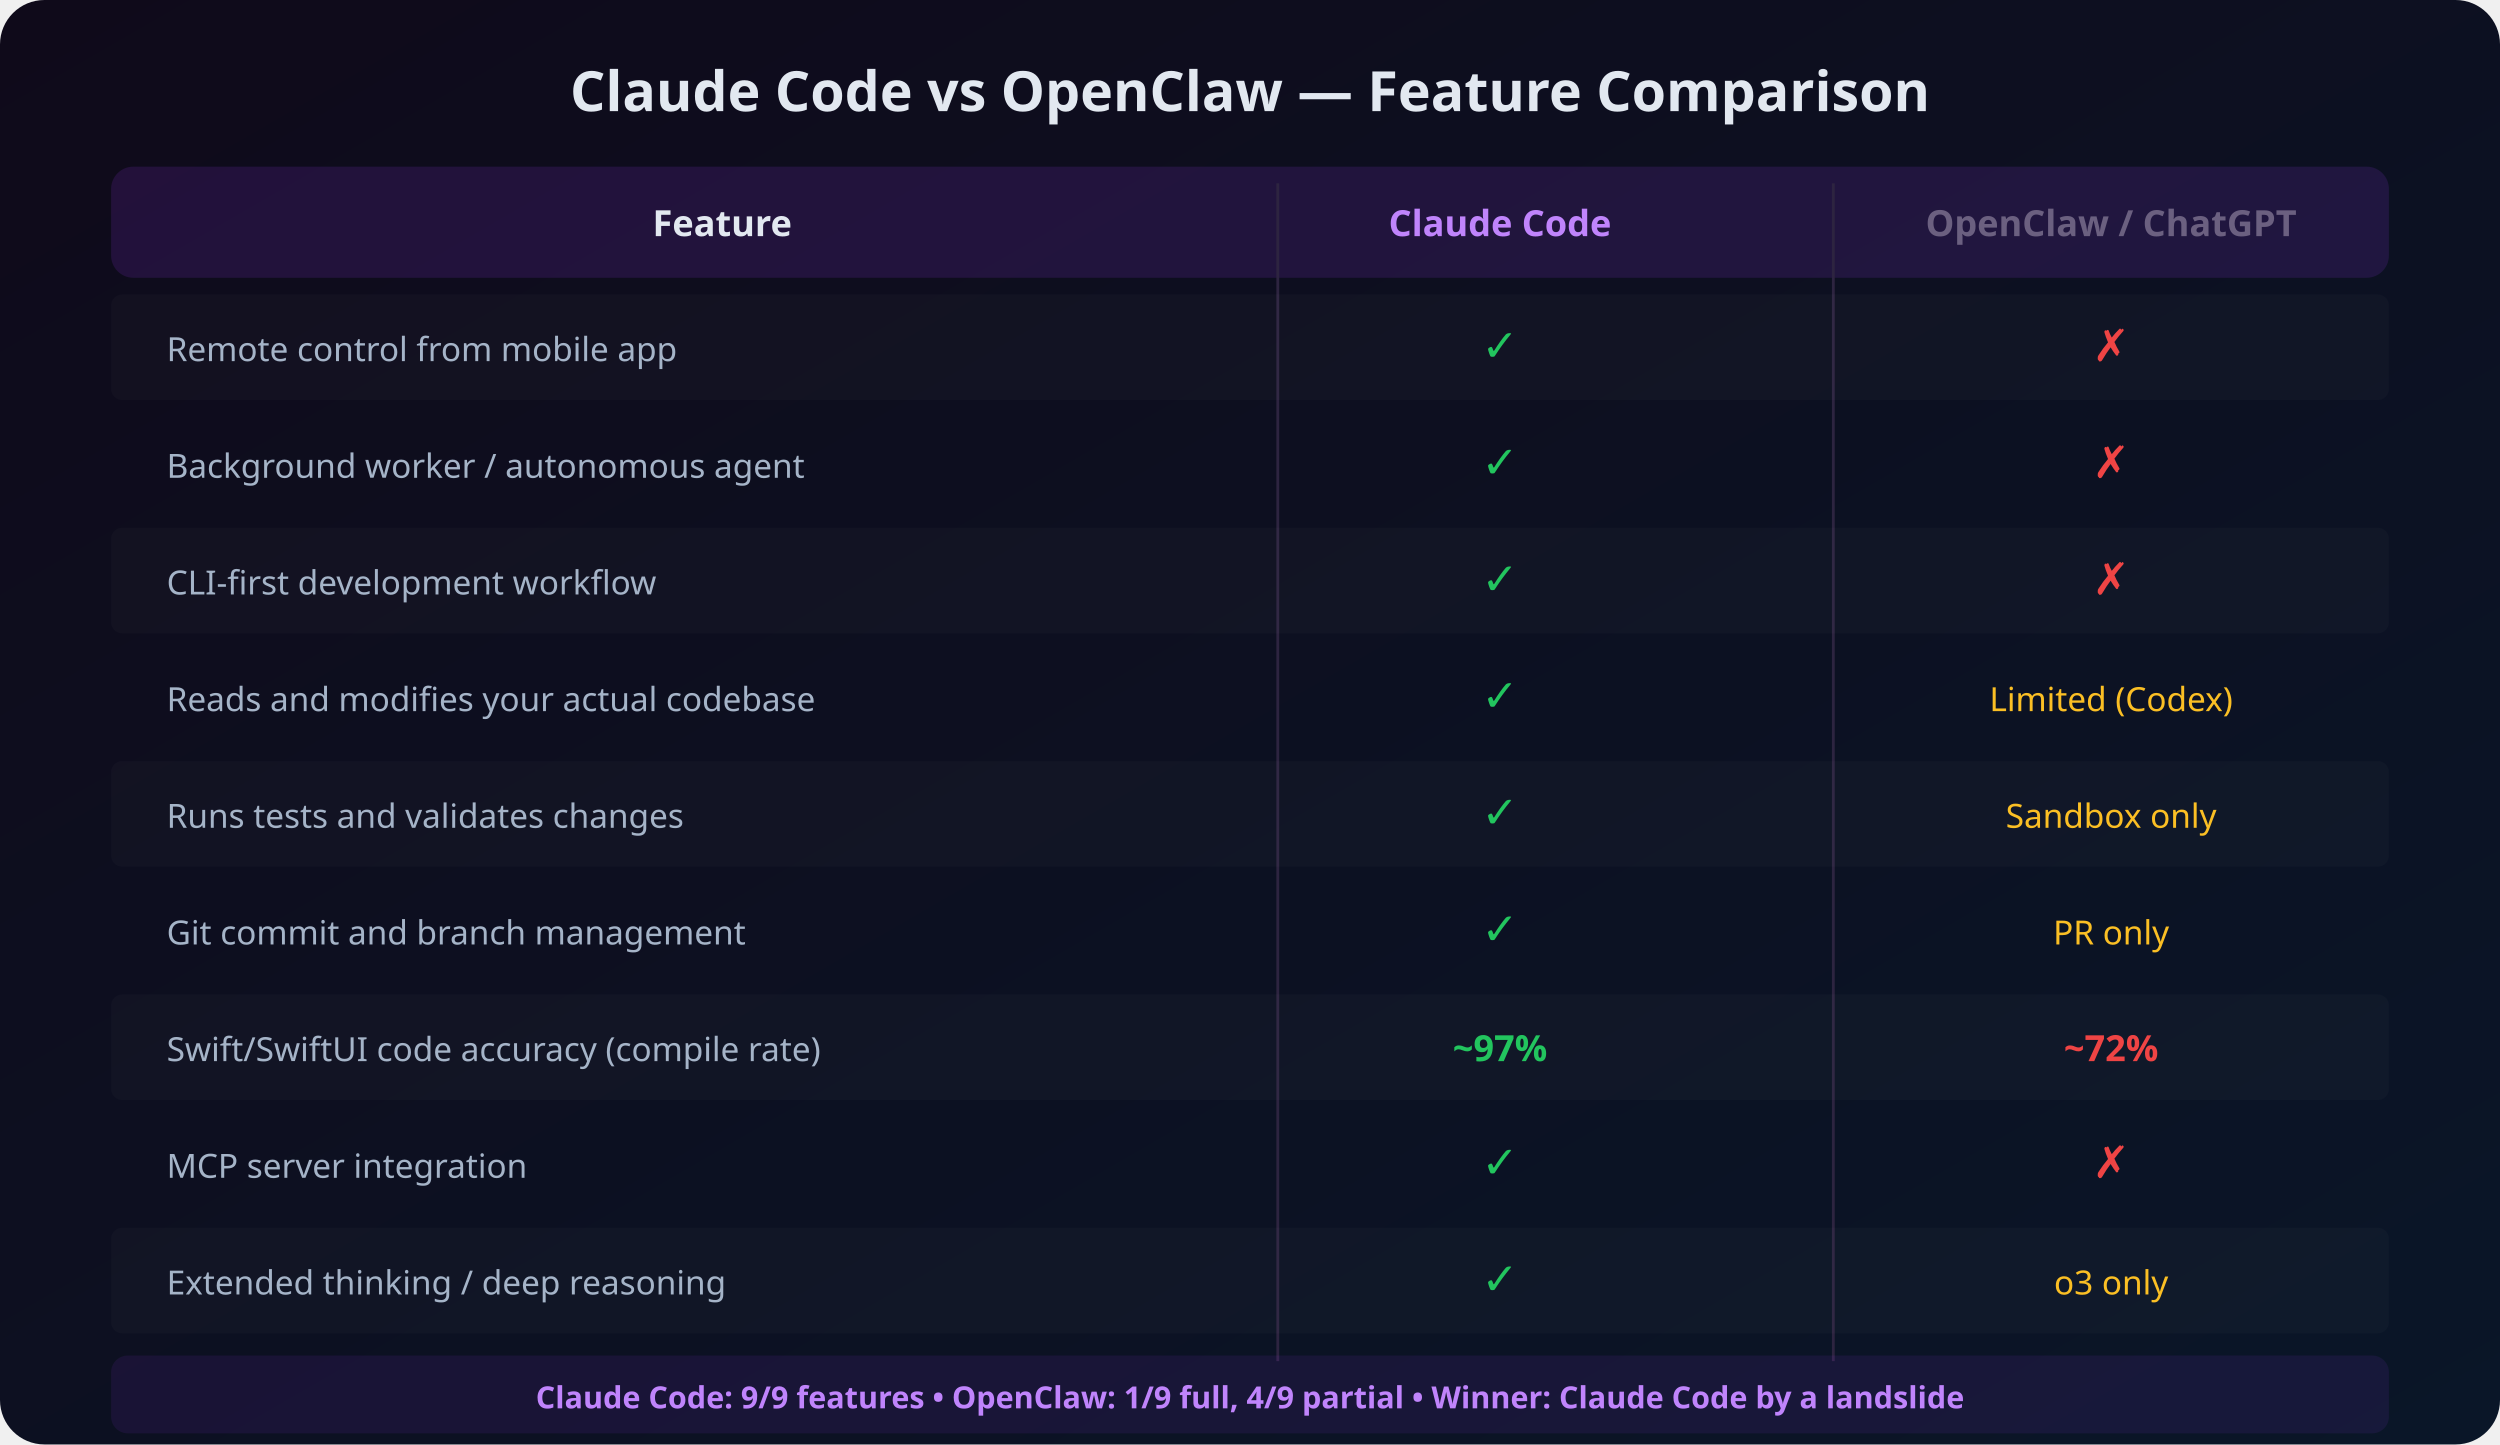
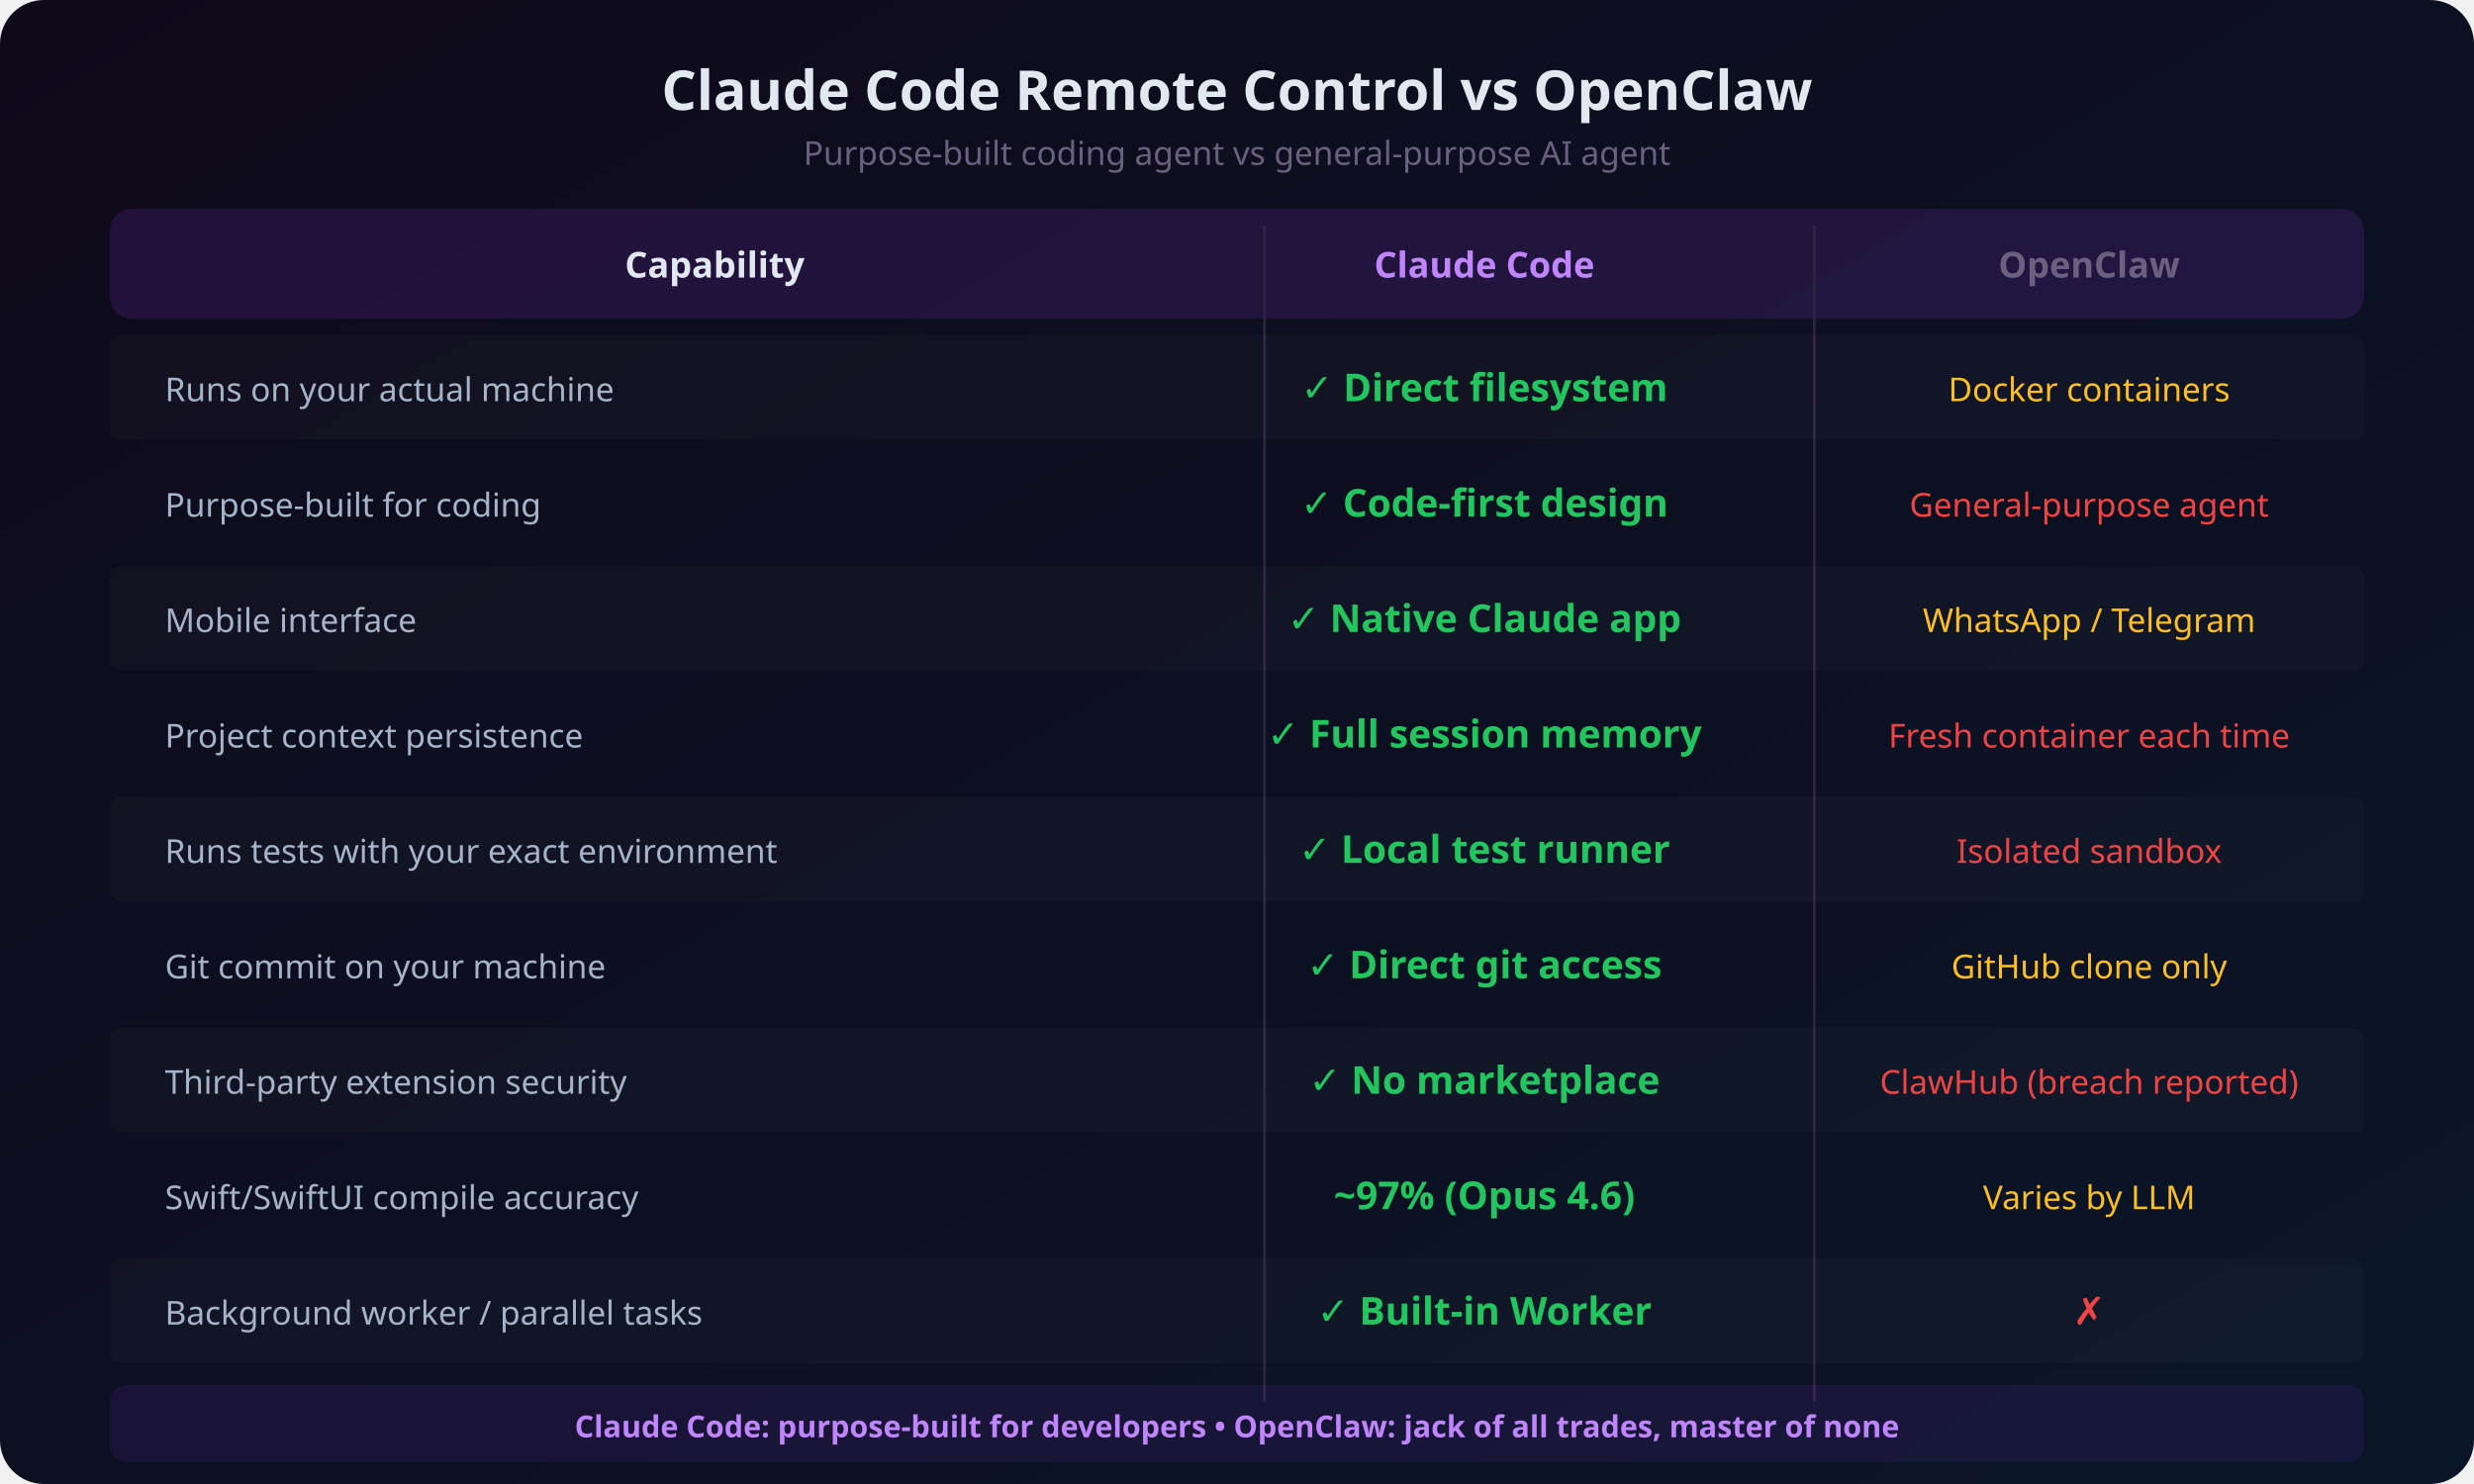
- <svg xmlns="http://www.w3.org/2000/svg" viewBox="0 0 900 520" width="900" height="520">
+ <svg xmlns="http://www.w3.org/2000/svg" viewBox="0 0 900 540" width="900" height="540">
  <defs>
    <linearGradient id="bgG" x1="0%" y1="0%" x2="100%" y2="100%">
      <stop offset="0%" style="stop-color:#0f0a1a" />
      <stop offset="100%" style="stop-color:#0a1628" />
    </linearGradient>
-     <filter id="gl">
-       <feGaussianBlur stdDeviation="1.5" result="b" />
-       <feMerge>
-         <feMergeNode in="b" />
-         <feMergeNode in="SourceGraphic" />
-       </feMerge>
-     </filter>
  </defs>
-   <rect width="900" height="520" fill="url(#bgG)" rx="16" />
-   <text x="450" y="40" text-anchor="middle" fill="#e2e8f0" font-family="system-ui" font-size="20" font-weight="800">Claude Code vs OpenClaw — Feature Comparison</text>
-   <rect x="40" y="60" width="820" height="40" rx="8" fill="#9333ea" opacity="0.15" />
-   <text x="260" y="85" text-anchor="middle" fill="#e2e8f0" font-family="system-ui" font-size="13" font-weight="700">Feature</text>
-   <text x="540" y="85" text-anchor="middle" fill="#c084fc" font-family="system-ui" font-size="13" font-weight="700">Claude Code</text>
-   <text x="760" y="85" text-anchor="middle" fill="#6b6080" font-family="system-ui" font-size="13" font-weight="700">OpenClaw / ChatGPT</text>
-   <line x1="460" y1="66" x2="460" y2="490" stroke="#2d2440" stroke-width="1" />
-   <line x1="660" y1="66" x2="660" y2="490" stroke="#2d2440" stroke-width="1" />
-   <rect x="40" y="106" width="820" height="38" rx="4" fill="#ffffff" opacity="0.02" />
-   <text x="60" y="130" fill="#a5b4c8" font-family="system-ui" font-size="12">Remote control from mobile app</text>
-   <text x="540" y="130" text-anchor="middle" fill="#22c55e" font-family="system-ui" font-size="16" font-weight="700">✓</text>
-   <text x="760" y="130" text-anchor="middle" fill="#ef4444" font-family="system-ui" font-size="16" font-weight="700">✗</text>
-   <rect x="40" y="148" width="820" height="38" rx="4" fill="transparent" />
-   <text x="60" y="172" fill="#a5b4c8" font-family="system-ui" font-size="12">Background worker / autonomous agent</text>
-   <text x="540" y="172" text-anchor="middle" fill="#22c55e" font-family="system-ui" font-size="16" font-weight="700">✓</text>
-   <text x="760" y="172" text-anchor="middle" fill="#ef4444" font-family="system-ui" font-size="16" font-weight="700">✗</text>
-   <rect x="40" y="190" width="820" height="38" rx="4" fill="#ffffff" opacity="0.02" />
-   <text x="60" y="214" fill="#a5b4c8" font-family="system-ui" font-size="12">CLI-first development workflow</text>
-   <text x="540" y="214" text-anchor="middle" fill="#22c55e" font-family="system-ui" font-size="16" font-weight="700">✓</text>
-   <text x="760" y="214" text-anchor="middle" fill="#ef4444" font-family="system-ui" font-size="16" font-weight="700">✗</text>
-   <rect x="40" y="232" width="820" height="38" rx="4" fill="transparent" />
-   <text x="60" y="256" fill="#a5b4c8" font-family="system-ui" font-size="12">Reads and modifies your actual codebase</text>
-   <text x="540" y="256" text-anchor="middle" fill="#22c55e" font-family="system-ui" font-size="16" font-weight="700">✓</text>
-   <text x="760" y="256" text-anchor="middle" fill="#fbbf24" font-family="system-ui" font-size="12">Limited (Codex)</text>
-   <rect x="40" y="274" width="820" height="38" rx="4" fill="#ffffff" opacity="0.02" />
-   <text x="60" y="298" fill="#a5b4c8" font-family="system-ui" font-size="12">Runs tests and validates changes</text>
-   <text x="540" y="298" text-anchor="middle" fill="#22c55e" font-family="system-ui" font-size="16" font-weight="700">✓</text>
-   <text x="760" y="298" text-anchor="middle" fill="#fbbf24" font-family="system-ui" font-size="12">Sandbox only</text>
-   <rect x="40" y="316" width="820" height="38" rx="4" fill="transparent" />
-   <text x="60" y="340" fill="#a5b4c8" font-family="system-ui" font-size="12">Git commit and branch management</text>
-   <text x="540" y="340" text-anchor="middle" fill="#22c55e" font-family="system-ui" font-size="16" font-weight="700">✓</text>
-   <text x="760" y="340" text-anchor="middle" fill="#fbbf24" font-family="system-ui" font-size="12">PR only</text>
-   <rect x="40" y="358" width="820" height="38" rx="4" fill="#ffffff" opacity="0.02" />
-   <text x="60" y="382" fill="#a5b4c8" font-family="system-ui" font-size="12">Swift/SwiftUI code accuracy (compile rate)</text>
-   <text x="540" y="382" text-anchor="middle" fill="#22c55e" font-family="system-ui" font-size="13" font-weight="700">~97%</text>
-   <text x="760" y="382" text-anchor="middle" fill="#ef4444" font-family="system-ui" font-size="13" font-weight="700">~72%</text>
-   <rect x="40" y="400" width="820" height="38" rx="4" fill="transparent" />
-   <text x="60" y="424" fill="#a5b4c8" font-family="system-ui" font-size="12">MCP server integration</text>
-   <text x="540" y="424" text-anchor="middle" fill="#22c55e" font-family="system-ui" font-size="16" font-weight="700">✓</text>
-   <text x="760" y="424" text-anchor="middle" fill="#ef4444" font-family="system-ui" font-size="16" font-weight="700">✗</text>
-   <rect x="40" y="442" width="820" height="38" rx="4" fill="#ffffff" opacity="0.02" />
-   <text x="60" y="466" fill="#a5b4c8" font-family="system-ui" font-size="12">Extended thinking / deep reasoning</text>
-   <text x="540" y="466" text-anchor="middle" fill="#22c55e" font-family="system-ui" font-size="16" font-weight="700">✓</text>
-   <text x="760" y="466" text-anchor="middle" fill="#fbbf24" font-family="system-ui" font-size="12">o3 only</text>
-   <rect x="40" y="488" width="820" height="28" rx="6" fill="#9333ea" opacity="0.1" />
-   <text x="450" y="507" text-anchor="middle" fill="#c084fc" font-family="system-ui" font-size="11" font-weight="600">Claude Code: 9/9 features  •  OpenClaw: 1/9 full, 4/9 partial  •  Winner: Claude Code by a landslide</text>
+   <rect width="900" height="540" fill="url(#bgG)" rx="16" />
+   <text x="450" y="40" text-anchor="middle" fill="#e2e8f0" font-family="system-ui" font-size="20" font-weight="800">Claude Code Remote Control vs OpenClaw</text>
+   <text x="450" y="60" text-anchor="middle" fill="#6b6080" font-family="system-ui" font-size="12">Purpose-built coding agent vs general-purpose AI agent</text>
+   <rect x="40" y="76" width="820" height="40" rx="8" fill="#9333ea" opacity="0.15" />
+   <text x="260" y="101" text-anchor="middle" fill="#e2e8f0" font-family="system-ui" font-size="13" font-weight="700">Capability</text>
+   <text x="540" y="101" text-anchor="middle" fill="#c084fc" font-family="system-ui" font-size="13" font-weight="700">Claude Code</text>
+   <text x="760" y="101" text-anchor="middle" fill="#6b6080" font-family="system-ui" font-size="13" font-weight="700">OpenClaw</text>
+   <line x1="460" y1="82" x2="460" y2="510" stroke="#2d2440" stroke-width="1" />
+   <line x1="660" y1="82" x2="660" y2="510" stroke="#2d2440" stroke-width="1" />
+   <rect x="40" y="122" width="820" height="38" rx="4" fill="#ffffff" opacity="0.02" />
+   <text x="60" y="146" fill="#a5b4c8" font-family="system-ui" font-size="12">Runs on your actual machine</text>
+   <text x="540" y="146" text-anchor="middle" fill="#22c55e" font-family="system-ui" font-size="14" font-weight="700">✓ Direct filesystem</text>
+   <text x="760" y="146" text-anchor="middle" fill="#fbbf24" font-family="system-ui" font-size="12">Docker containers</text>
+   <rect x="40" y="164" width="820" height="38" rx="4" fill="transparent" />
+   <text x="60" y="188" fill="#a5b4c8" font-family="system-ui" font-size="12">Purpose-built for coding</text>
+   <text x="540" y="188" text-anchor="middle" fill="#22c55e" font-family="system-ui" font-size="14" font-weight="700">✓ Code-first design</text>
+   <text x="760" y="188" text-anchor="middle" fill="#ef4444" font-family="system-ui" font-size="12">General-purpose agent</text>
+   <rect x="40" y="206" width="820" height="38" rx="4" fill="#ffffff" opacity="0.02" />
+   <text x="60" y="230" fill="#a5b4c8" font-family="system-ui" font-size="12">Mobile interface</text>
+   <text x="540" y="230" text-anchor="middle" fill="#22c55e" font-family="system-ui" font-size="14" font-weight="700">✓ Native Claude app</text>
+   <text x="760" y="230" text-anchor="middle" fill="#fbbf24" font-family="system-ui" font-size="12">WhatsApp / Telegram</text>
+   <rect x="40" y="248" width="820" height="38" rx="4" fill="transparent" />
+   <text x="60" y="272" fill="#a5b4c8" font-family="system-ui" font-size="12">Project context persistence</text>
+   <text x="540" y="272" text-anchor="middle" fill="#22c55e" font-family="system-ui" font-size="14" font-weight="700">✓ Full session memory</text>
+   <text x="760" y="272" text-anchor="middle" fill="#ef4444" font-family="system-ui" font-size="12">Fresh container each time</text>
+   <rect x="40" y="290" width="820" height="38" rx="4" fill="#ffffff" opacity="0.02" />
+   <text x="60" y="314" fill="#a5b4c8" font-family="system-ui" font-size="12">Runs tests with your exact environment</text>
+   <text x="540" y="314" text-anchor="middle" fill="#22c55e" font-family="system-ui" font-size="14" font-weight="700">✓ Local test runner</text>
+   <text x="760" y="314" text-anchor="middle" fill="#ef4444" font-family="system-ui" font-size="12">Isolated sandbox</text>
+   <rect x="40" y="332" width="820" height="38" rx="4" fill="transparent" />
+   <text x="60" y="356" fill="#a5b4c8" font-family="system-ui" font-size="12">Git commit on your machine</text>
+   <text x="540" y="356" text-anchor="middle" fill="#22c55e" font-family="system-ui" font-size="14" font-weight="700">✓ Direct git access</text>
+   <text x="760" y="356" text-anchor="middle" fill="#fbbf24" font-family="system-ui" font-size="12">GitHub clone only</text>
+   <rect x="40" y="374" width="820" height="38" rx="4" fill="#ffffff" opacity="0.02" />
+   <text x="60" y="398" fill="#a5b4c8" font-family="system-ui" font-size="12">Third-party extension security</text>
+   <text x="540" y="398" text-anchor="middle" fill="#22c55e" font-family="system-ui" font-size="14" font-weight="700">✓ No marketplace</text>
+   <text x="760" y="398" text-anchor="middle" fill="#ef4444" font-family="system-ui" font-size="12">ClawHub (breach reported)</text>
+   <rect x="40" y="416" width="820" height="38" rx="4" fill="transparent" />
+   <text x="60" y="440" fill="#a5b4c8" font-family="system-ui" font-size="12">Swift/SwiftUI compile accuracy</text>
+   <text x="540" y="440" text-anchor="middle" fill="#22c55e" font-family="system-ui" font-size="14" font-weight="700">~97% (Opus 4.6)</text>
+   <text x="760" y="440" text-anchor="middle" fill="#fbbf24" font-family="system-ui" font-size="12">Varies by LLM</text>
+   <rect x="40" y="458" width="820" height="38" rx="4" fill="#ffffff" opacity="0.02" />
+   <text x="60" y="482" fill="#a5b4c8" font-family="system-ui" font-size="12">Background worker / parallel tasks</text>
+   <text x="540" y="482" text-anchor="middle" fill="#22c55e" font-family="system-ui" font-size="14" font-weight="700">✓ Built-in Worker</text>
+   <text x="760" y="482" text-anchor="middle" fill="#ef4444" font-family="system-ui" font-size="14" font-weight="700">✗</text>
+   <rect x="40" y="504" width="820" height="28" rx="6" fill="#9333ea" opacity="0.1" />
+   <text x="450" y="523" text-anchor="middle" fill="#c084fc" font-family="system-ui" font-size="11" font-weight="600">Claude Code: purpose-built for developers  •  OpenClaw: jack of all trades, master of none</text>
</svg>
